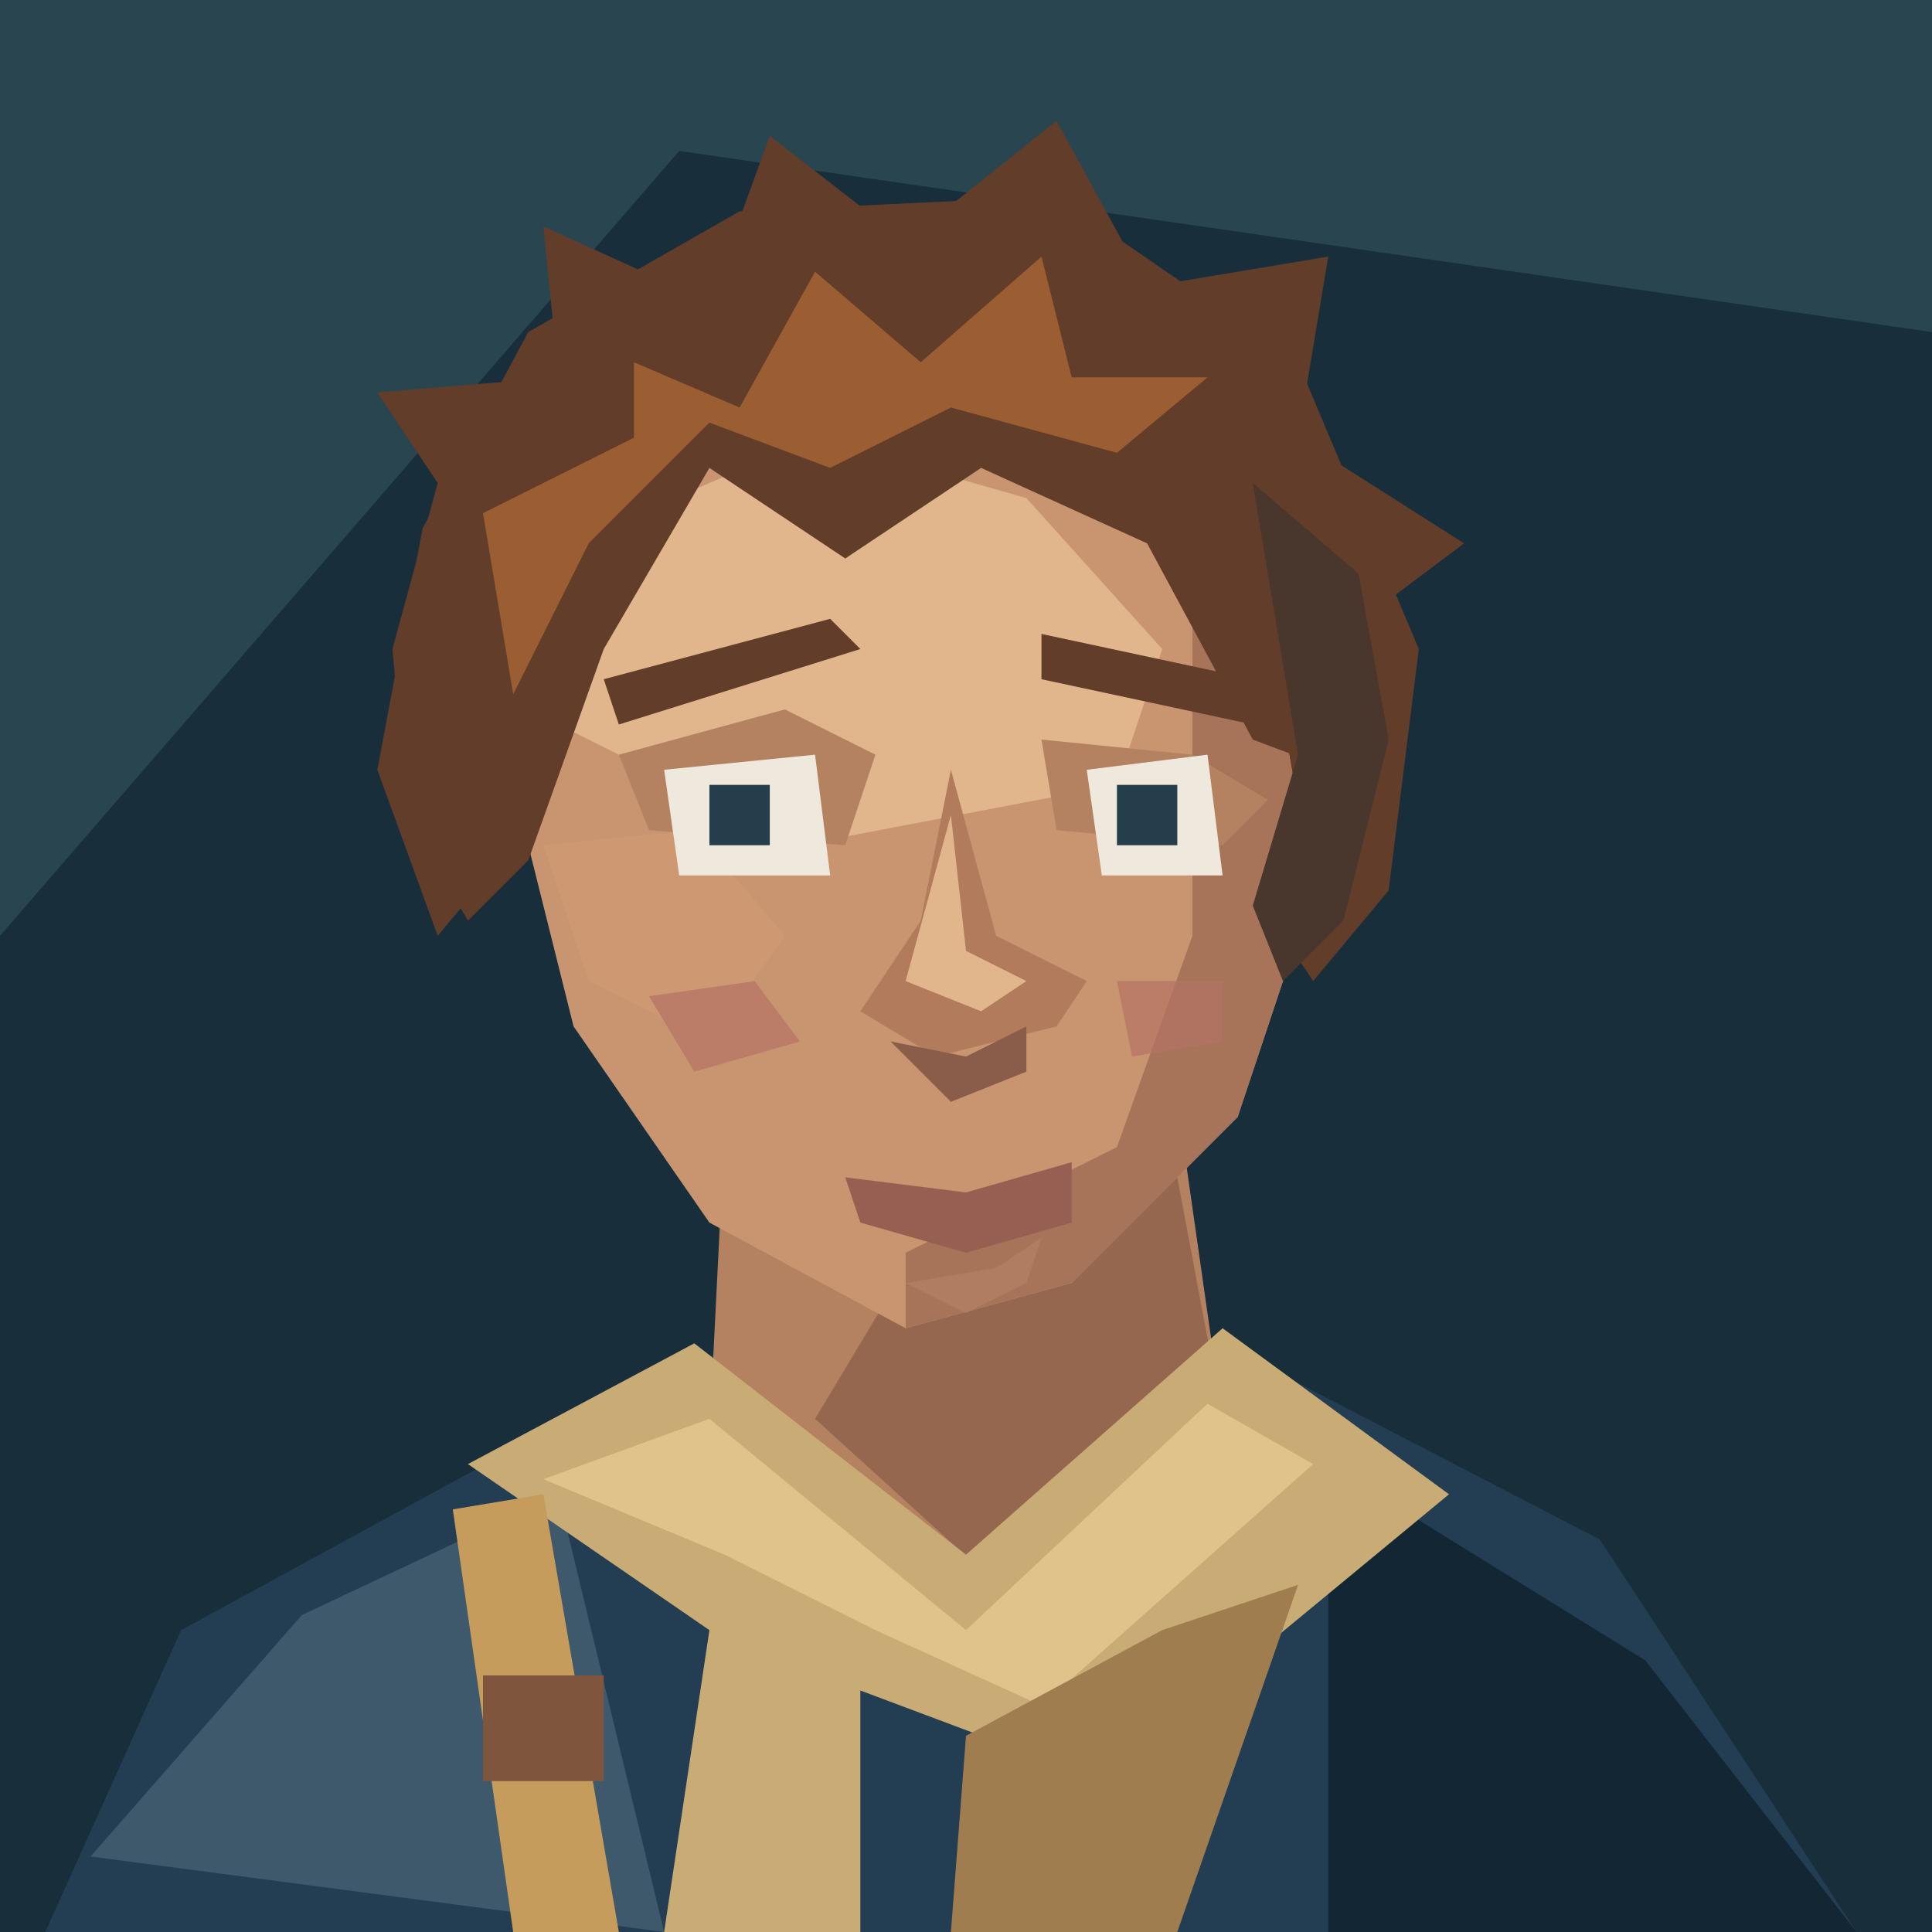
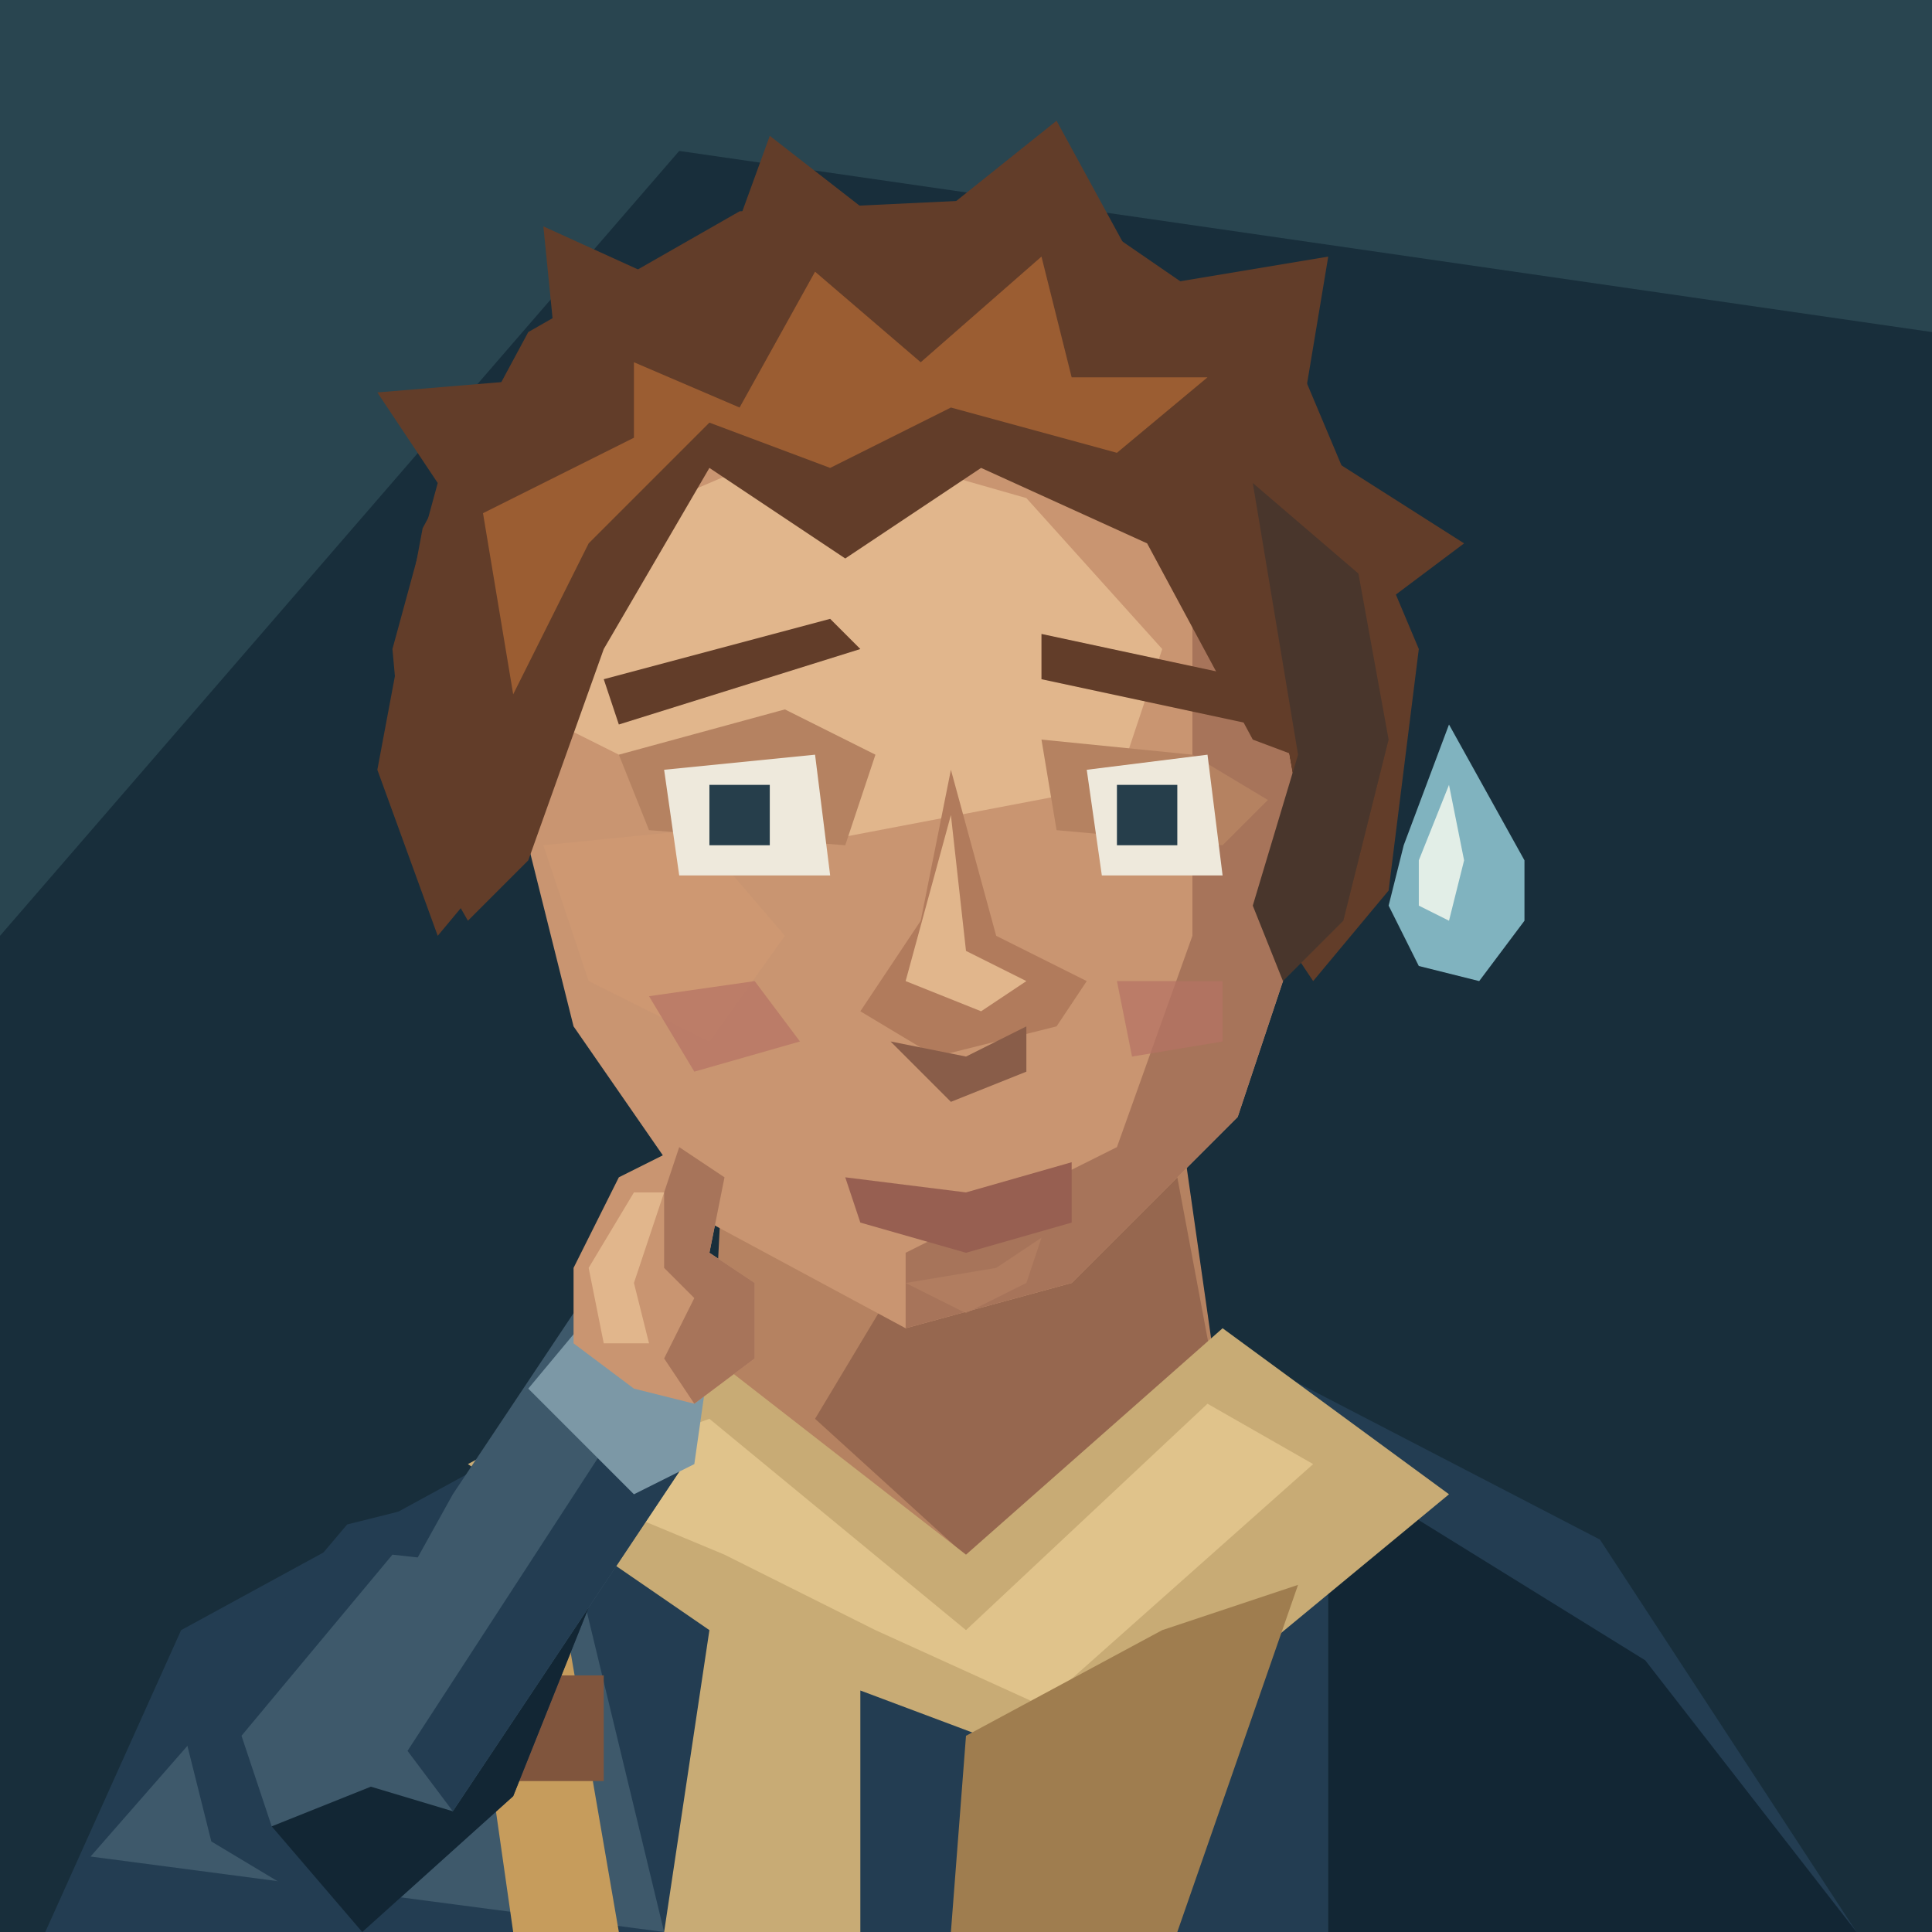
<svg xmlns="http://www.w3.org/2000/svg" width="128" height="128" viewBox="0 0 128 128">
  <path d="M0 0H128V128H0Z" fill="#182e3b" />
  <path d="M0 0H128V22L45 10L0 62Z" fill="#294550" />
  <path d="M3 128L12 108 34 96 51 88H79L106 102 123 128Z" fill="#233d52" />
  <path d="M6 123L20 107 37 99 44 128Z" fill="#3e596b" />
  <path d="M88 97L109 110 123 128H88Z" fill="#122634" />
  <path d="M48 75L47 95 64 106 81 94 78 73Z" fill="#b58261" />
  <path d="M60 84L78 78 81 94 65 104 54 94Z" fill="#96674f" />
  <path d="M31 97L46 89 64 103 81 88 96 99 73 118 57 112 57 128H44L47 108Z" fill="#c8ab75" />
  <path d="M36 98L47 94 64 108 80 93 87 97 69 113 58 108 48 103Z" fill="#e0c38b" />
  <path d="M77 108L86 105 78 128H63L64 115Z" fill="#9f7d4f" />
  <path d="M28 35L35 22 49 14 70 13 86 24 94 43 92 59 87 65 83 59 82 44 73 31 54 26 39 37 34 56 29 62 25 51Z" fill="#623d29" />
  <path d="M39 33L54 25 72 29 84 42 87 59 82 74 71 85 60 88 47 81 38 68 34 52 34 43Z" fill="#c99571" />
  <path d="M40 35L54 29 68 33 77 43 74 52 53 56 37 48Z" fill="#e1b68c" />
  <path d="M79 35L84 42 87 59 82 74 71 85 60 88 60 83 74 76 79 62Z" fill="#a7745a" />
  <path d="M36 56L46 55 52 62 47 69 39 65Z" fill="#ce9872" />
  <path d="M41 50L52 47 58 50 56 56 43 55Z M69 49L79 50 84 53 81 56 70 55Z" fill="#b58261" />
  <path d="M40 45L55 41 57 43 41 48Z M69 42L83 45V48L69 45Z" fill="#623d29" />
  <path d="M44 51L54 50 55 58H45Z M72 51L80 50 81 58H73Z" fill="#eee9dc" />
  <path d="M47 52H51V56H47Z M74 52H78V56H74Z" fill="#263e4b" />
  <path d="M63 51L61 61 57 67 62 70 70 68 72 65 66 62Z" fill="#b17b5c" />
  <path d="M63 54L64 63 68 65 65 67 60 65Z" fill="#e1b68c" />
  <path d="M59 69L64 70 68 68 68 71 63 73Z" fill="#895d49" />
  <path d="M56 78L64 79 71 77 71 81 64 83 57 81Z" fill="#975f51" />
  <path d="M60 85L66 84 69 82 68 85 64 87Z" fill="#ce9872" data-part="chin-highlight" opacity=".25" />
  <path d="M26 43L29 32 25 26 37 25 36 15 47 20 51 9 60 16 70 8 76 19 88 17 86 29 97 36 89 42 91 52 83 49 76 36 65 31 56 37 47 31 40 43 35 57 31 61 27 54Z" fill="#623d29" />
  <path d="M32 34L42 29 42 24 49 27 54 18 61 24 69 17 71 25 80 25 74 30 63 27 55 31 47 28 39 36 34 46Z" fill="#9b5d32" />
  <path d="M83 32L90 38 92 49 89 61 85 65 83 60 86 50Z" fill="#49362c" />
  <path d="M30 100L36 99 41 128H34Z" fill="#c69c5c" />
  <path d="M32 111H40V118H32Z" fill="#80553d" />
  <path d="M43 66L50 65 53 69 46 71Z M74 65L81 65 81 69 75 70Z" fill="#b57264" opacity=".7" />
+   <g data-part="flustered-arm">
+     <path d="M31 99L23 101 12 114 14 122 24 128 34 119 40 104Z" fill="#233d52" />
+     <path d="M26 103L16 115 18 121 24 123 33 113 35 104Z" fill="#3e596b" />
+     <path d="M18 121L24 128 34 119 40 104 35 102 28 117Z" fill="#122634" />
+     <path d="M20 117L30 120 46 96 44 89 38 87 30 99Z" fill="#3e596b" />
+     <path d="M27 116L30 120 46 96 44 89 41 90 40 96Z" fill="#233d52" />
+     <path d="M35 92L40 86 47 90 46 97 42 99Z" fill="#7c98a6" />
+     <path d="M38 89L38 84 41 78 45 76 48 78 47 83 50 85 50 90 46 93 42 92Z" fill="#c99571" />
+     <path d="M44 79L45 76 48 78 47 83 50 85 50 90 46 93 44 90 46 86 44 84Z" fill="#a7745a" />
+     <path d="M39 84L42 79 44 79 42 85 43 89 40 89Z" fill="#e1b68c" />
+   </g>
+   <g data-part="sweat-drop">
+     <path d="M96 48L101 57 101 61 98 65 94 64 92 60 93 56Z" fill="#80b3bf" />
+     <path d="M96 52L97 57 96 61 94 60 94 57Z" fill="#e2eee7" />
+   </g>
</svg>
